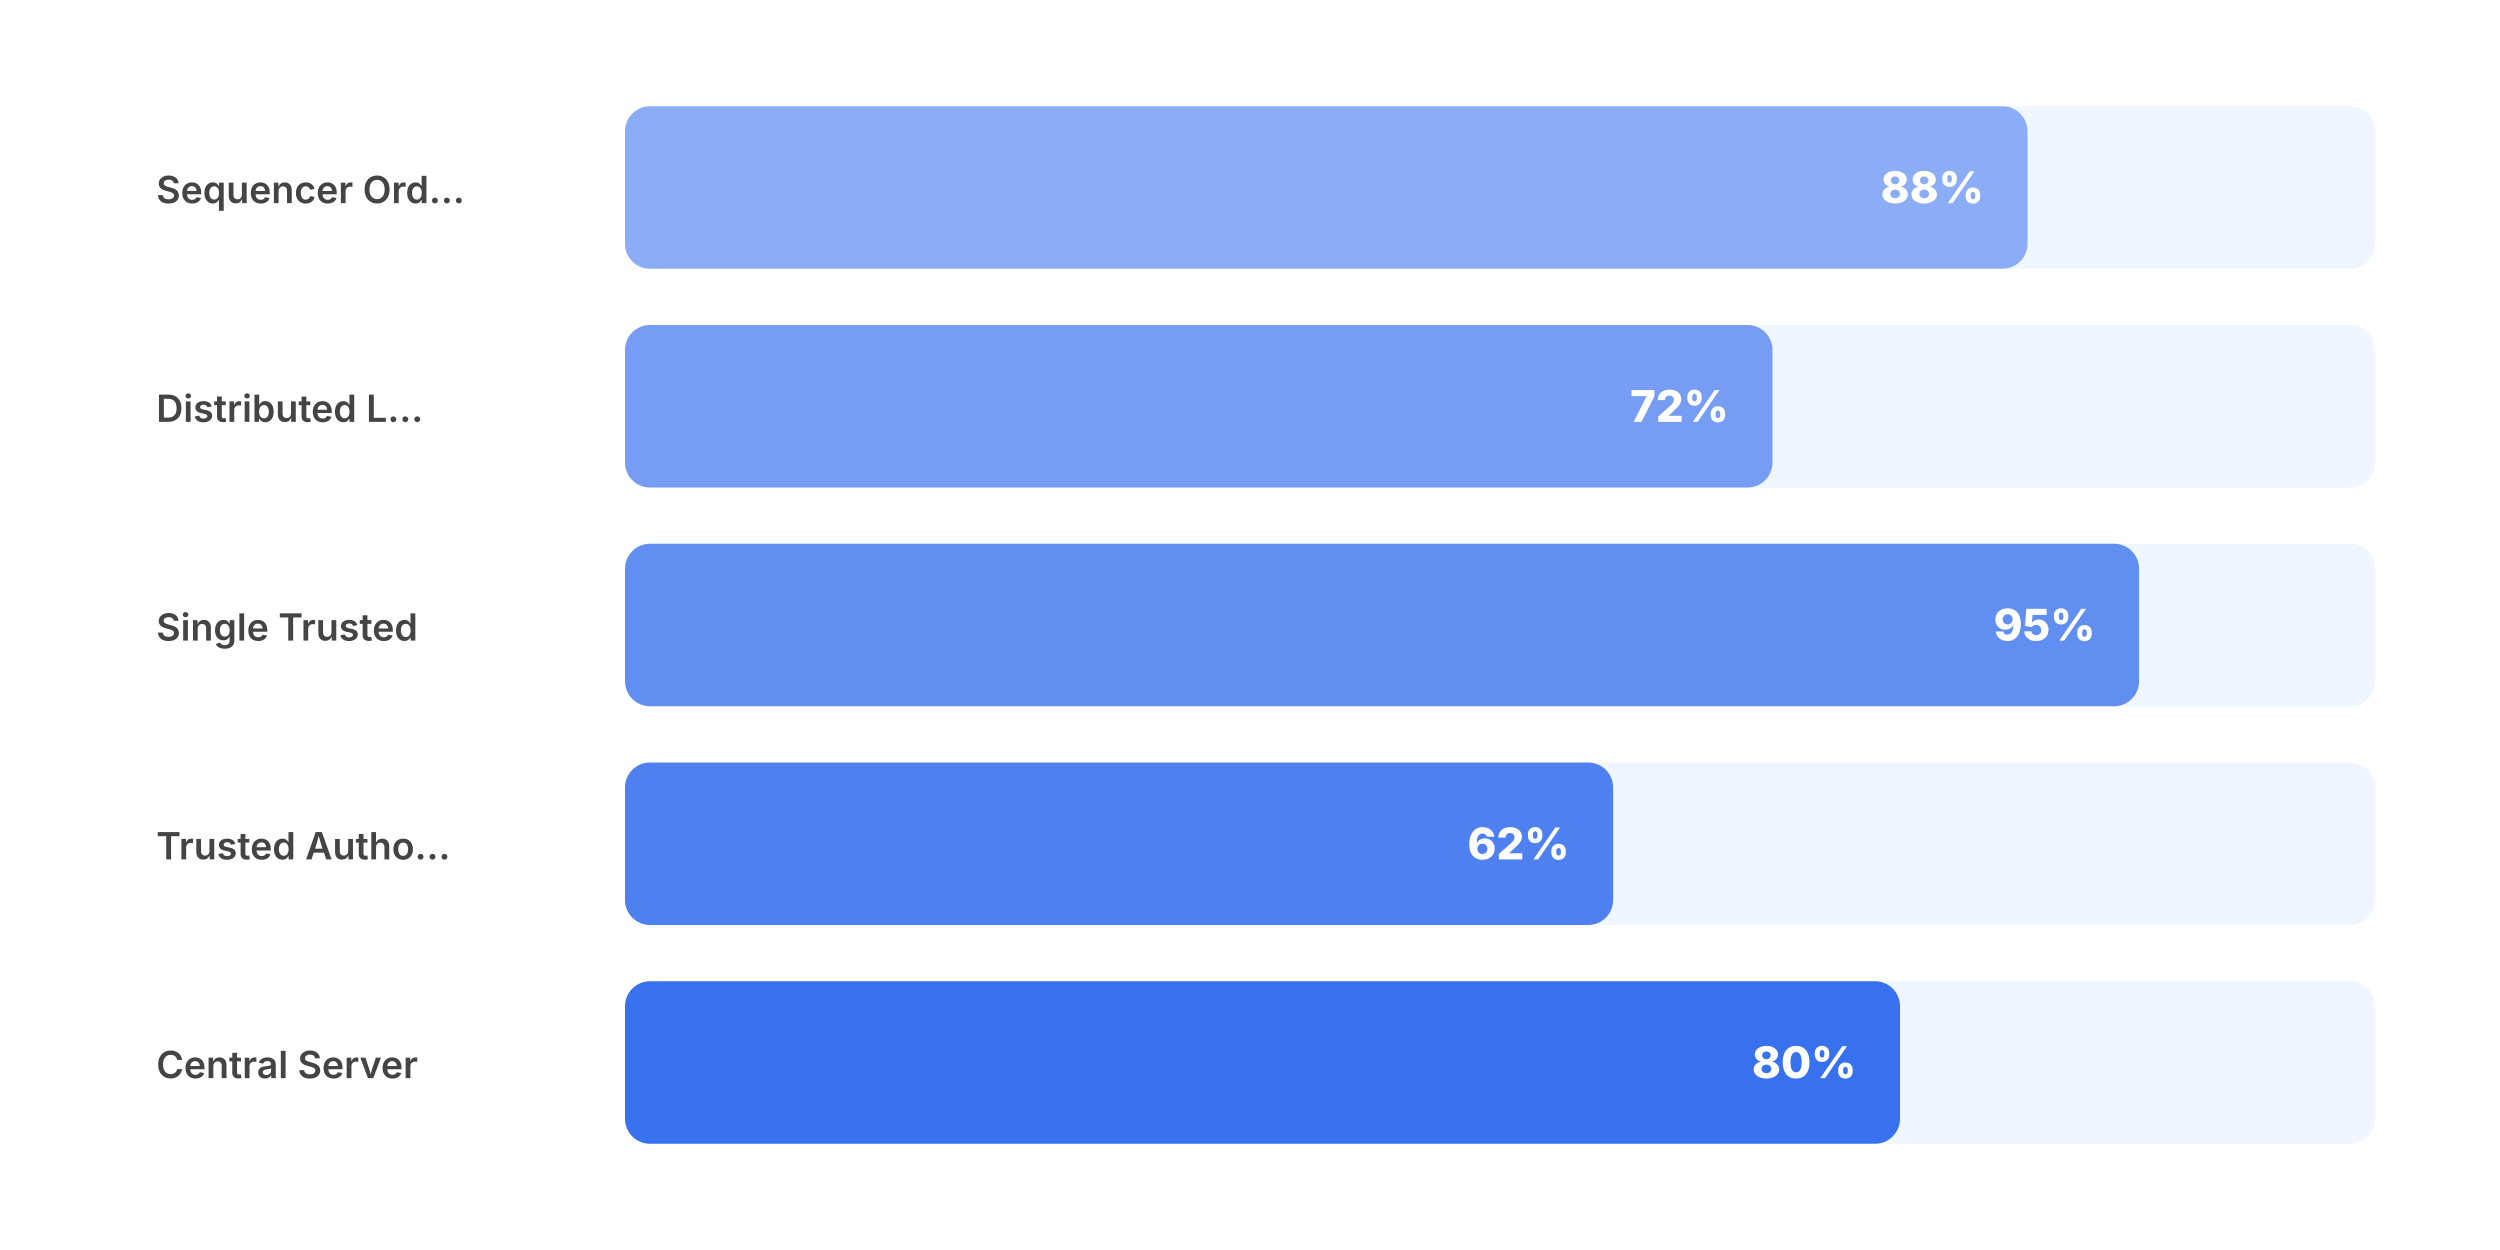
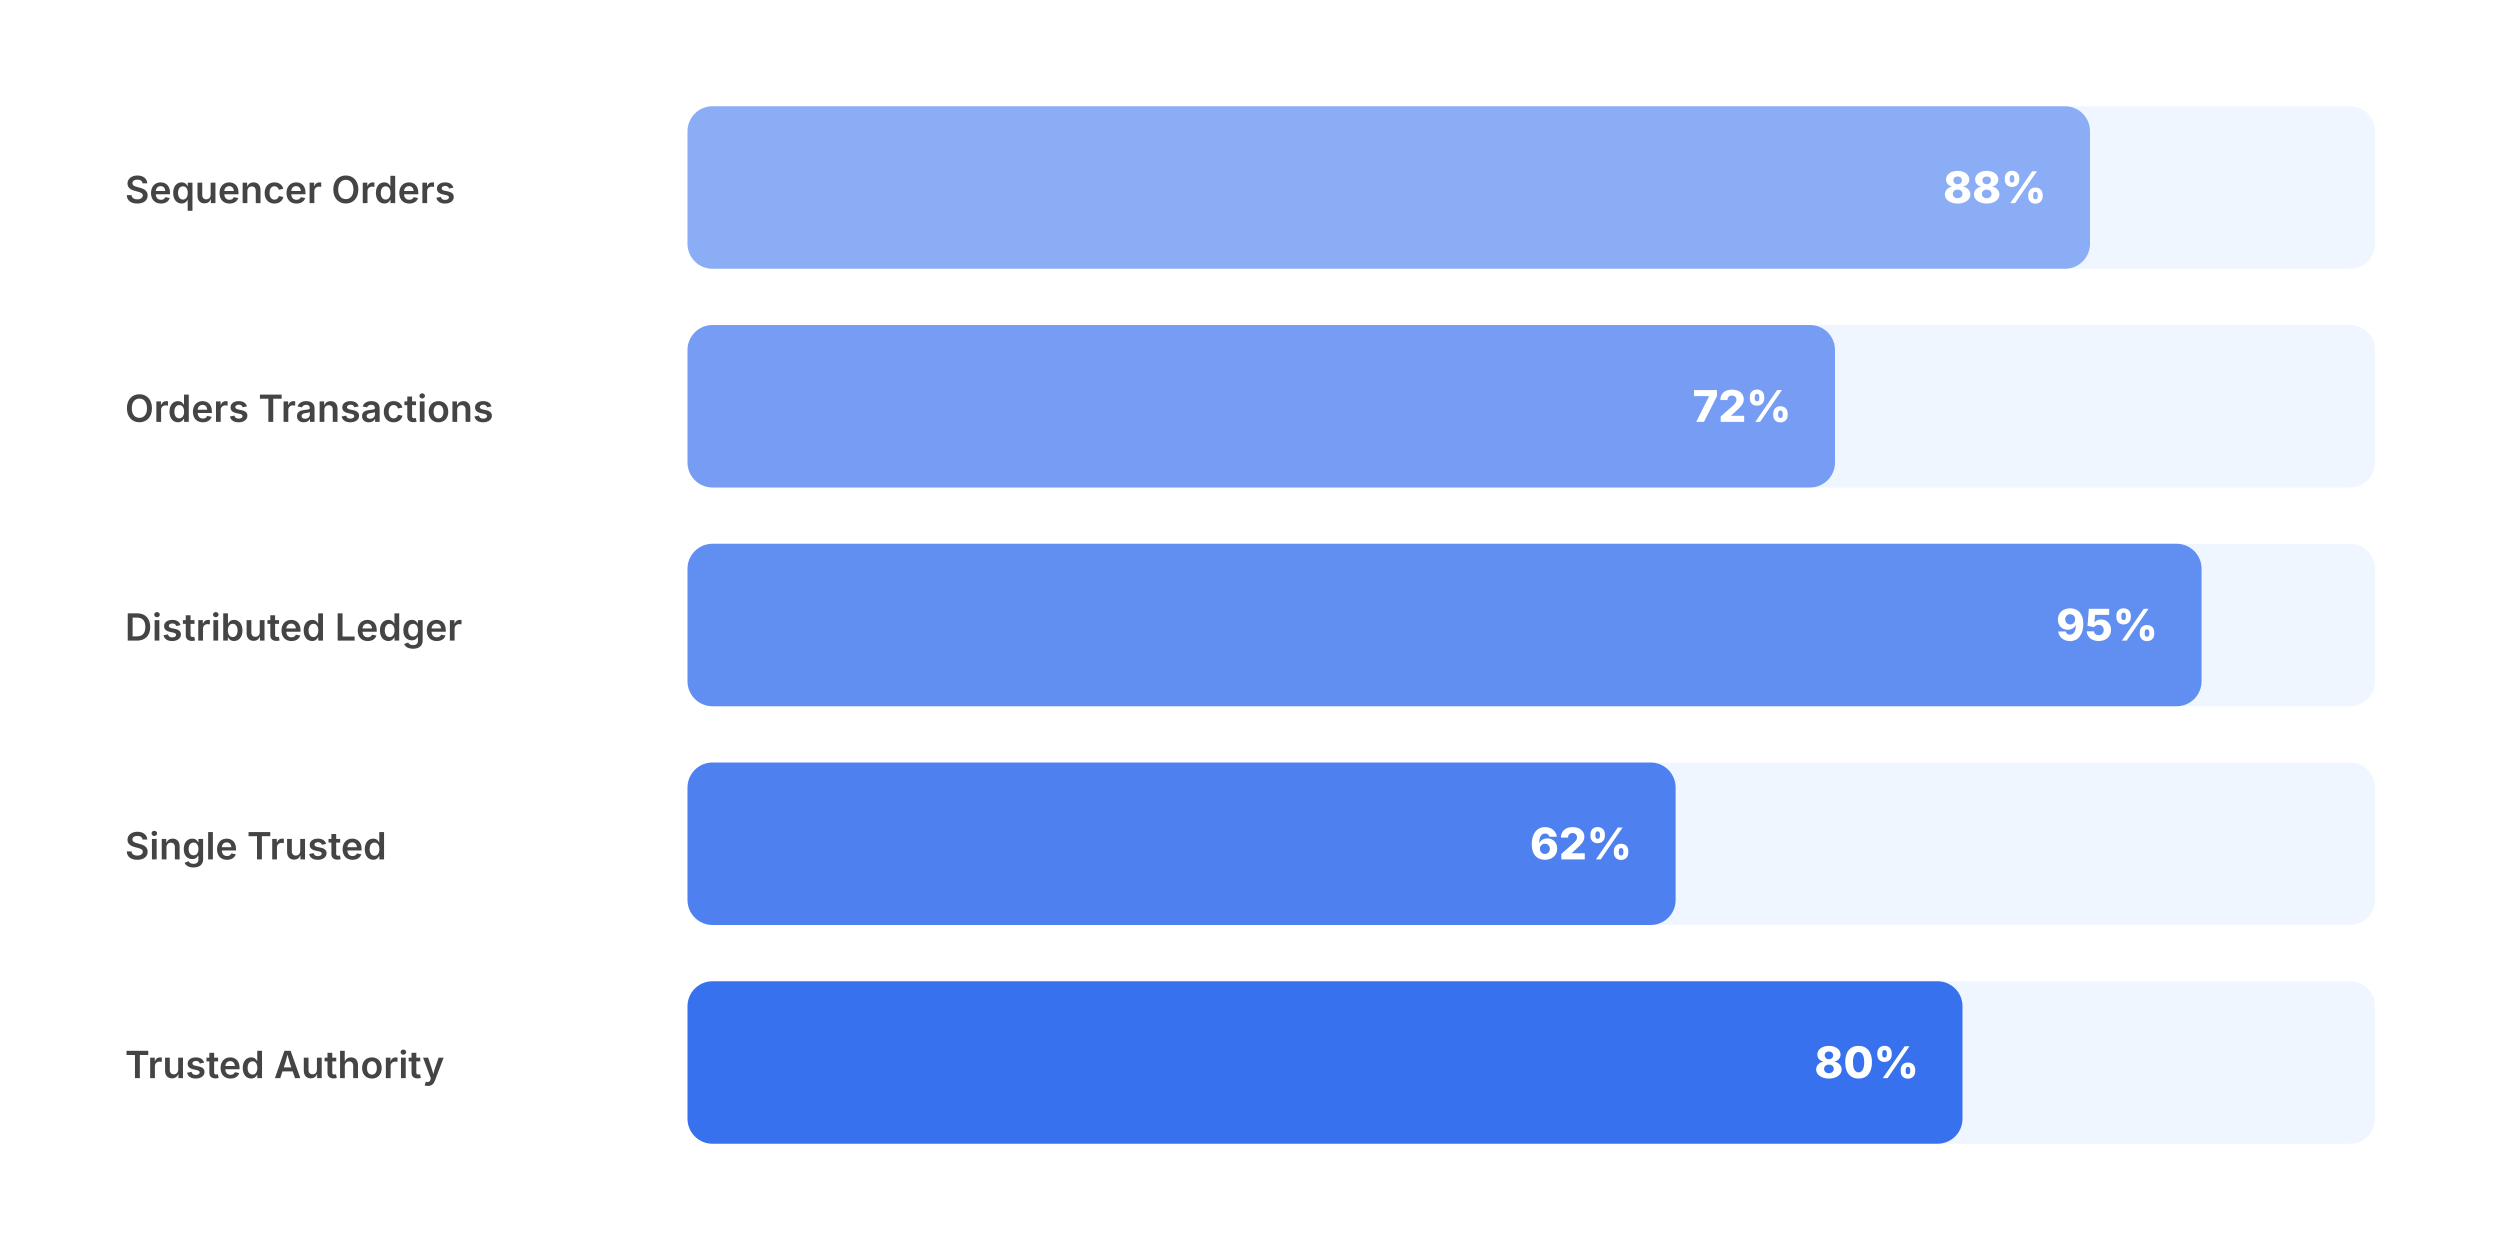
<svg xmlns="http://www.w3.org/2000/svg" viewBox="0 0 800 400" width="800" height="400">
  <rect width="800" height="400" fill="#fff" />
-   <text x="50" y="65" font-family="'Inter',sans-serif" font-weight="600" font-size="12" fill="#444">Sequencer Ord…</text>
-   <rect x="200" y="34" width="560" height="52" rx="8" fill="#eff6ff" />
-   <rect x="200" y="34" width="448.8" height="52" rx="8" fill="#2563eb" opacity="0.5" />
-   <text x="634.8" y="65" font-family="'Inter',sans-serif" font-weight="800" font-size="14" fill="#fff" text-anchor="end">88%</text>
-   <text x="50" y="135" font-family="'Inter',sans-serif" font-weight="600" font-size="12" fill="#444">Distributed L…</text>
-   <rect x="200" y="104" width="560" height="52" rx="8" fill="#eff6ff" />
-   <rect x="200" y="104" width="367.2" height="52" rx="8" fill="#2563eb" opacity="0.6" />
-   <text x="553.2" y="135" font-family="'Inter',sans-serif" font-weight="800" font-size="14" fill="#fff" text-anchor="end">72%</text>
-   <text x="50" y="205" font-family="'Inter',sans-serif" font-weight="600" font-size="12" fill="#444">Single Trusted</text>
-   <rect x="200" y="174" width="560" height="52" rx="8" fill="#eff6ff" />
-   <rect x="200" y="174" width="484.5" height="52" rx="8" fill="#2563eb" opacity="0.7" />
-   <text x="670.5" y="205" font-family="'Inter',sans-serif" font-weight="800" font-size="14" fill="#fff" text-anchor="end">95%</text>
-   <text x="50" y="275" font-family="'Inter',sans-serif" font-weight="600" font-size="12" fill="#444">Trusted Autho…</text>
-   <rect x="200" y="244" width="560" height="52" rx="8" fill="#eff6ff" />
-   <rect x="200" y="244" width="316.2" height="52" rx="8" fill="#2563eb" opacity="0.8" />
-   <text x="502.2" y="275" font-family="'Inter',sans-serif" font-weight="800" font-size="14" fill="#fff" text-anchor="end">62%</text>
-   <text x="50" y="345" font-family="'Inter',sans-serif" font-weight="600" font-size="12" fill="#444">Central Server</text>
-   <rect x="200" y="314" width="560" height="52" rx="8" fill="#eff6ff" />
-   <rect x="200" y="314" width="408" height="52" rx="8" fill="#2563eb" opacity="0.9" />
-   <text x="594" y="345" font-family="'Inter',sans-serif" font-weight="800" font-size="14" fill="#fff" text-anchor="end">80%</text>
+   <text x="40" y="65" font-family="'Inter',sans-serif" font-weight="600" font-size="12" fill="#444">Sequencer Orders</text>
+   <rect x="220" y="34" width="540" height="52" rx="8" fill="#eff6ff" />
+   <rect x="220" y="34" width="448.8" height="52" rx="8" fill="#2563eb" opacity="0.5" />
+   <text x="654.8" y="65" font-family="'Inter',sans-serif" font-weight="800" font-size="14" fill="#fff" text-anchor="end">88%</text>
+   <text x="40" y="135" font-family="'Inter',sans-serif" font-weight="600" font-size="12" fill="#444">Orders Transactions</text>
+   <rect x="220" y="104" width="540" height="52" rx="8" fill="#eff6ff" />
+   <rect x="220" y="104" width="367.2" height="52" rx="8" fill="#2563eb" opacity="0.6" />
+   <text x="573.2" y="135" font-family="'Inter',sans-serif" font-weight="800" font-size="14" fill="#fff" text-anchor="end">72%</text>
+   <text x="40" y="205" font-family="'Inter',sans-serif" font-weight="600" font-size="12" fill="#444">Distributed Ledger</text>
+   <rect x="220" y="174" width="540" height="52" rx="8" fill="#eff6ff" />
+   <rect x="220" y="174" width="484.5" height="52" rx="8" fill="#2563eb" opacity="0.7" />
+   <text x="690.5" y="205" font-family="'Inter',sans-serif" font-weight="800" font-size="14" fill="#fff" text-anchor="end">95%</text>
+   <text x="40" y="275" font-family="'Inter',sans-serif" font-weight="600" font-size="12" fill="#444">Single Trusted</text>
+   <rect x="220" y="244" width="540" height="52" rx="8" fill="#eff6ff" />
+   <rect x="220" y="244" width="316.2" height="52" rx="8" fill="#2563eb" opacity="0.8" />
+   <text x="522.2" y="275" font-family="'Inter',sans-serif" font-weight="800" font-size="14" fill="#fff" text-anchor="end">62%</text>
+   <text x="40" y="345" font-family="'Inter',sans-serif" font-weight="600" font-size="12" fill="#444">Trusted Authority</text>
+   <rect x="220" y="314" width="540" height="52" rx="8" fill="#eff6ff" />
+   <rect x="220" y="314" width="408" height="52" rx="8" fill="#2563eb" opacity="0.9" />
+   <text x="614" y="345" font-family="'Inter',sans-serif" font-weight="800" font-size="14" fill="#fff" text-anchor="end">80%</text>
</svg>
